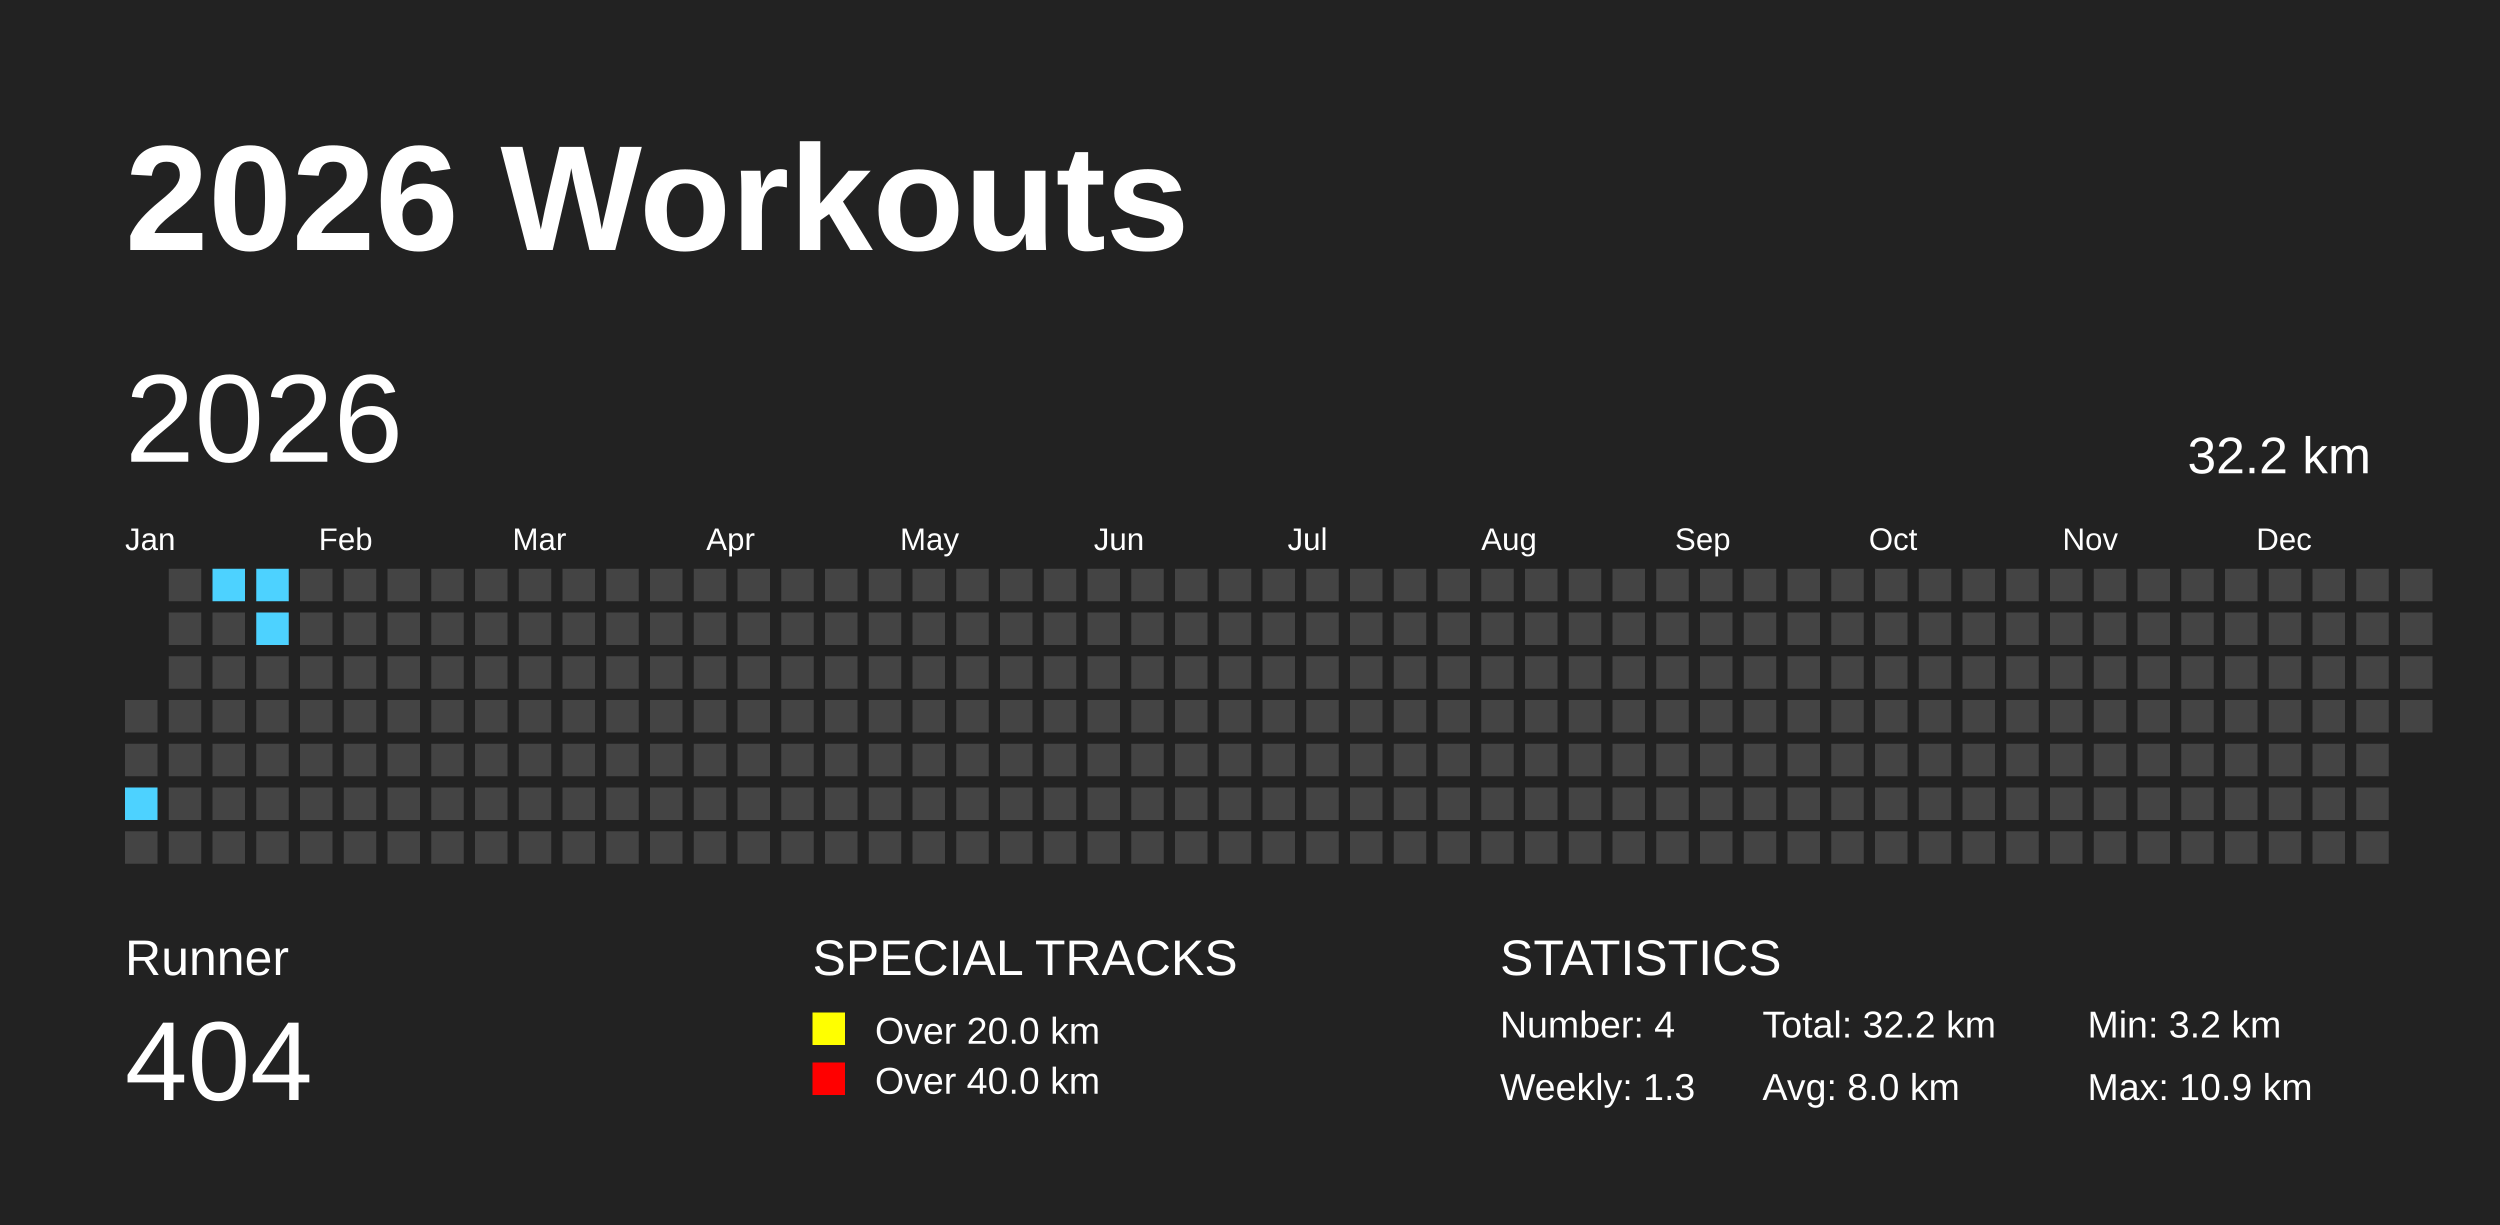
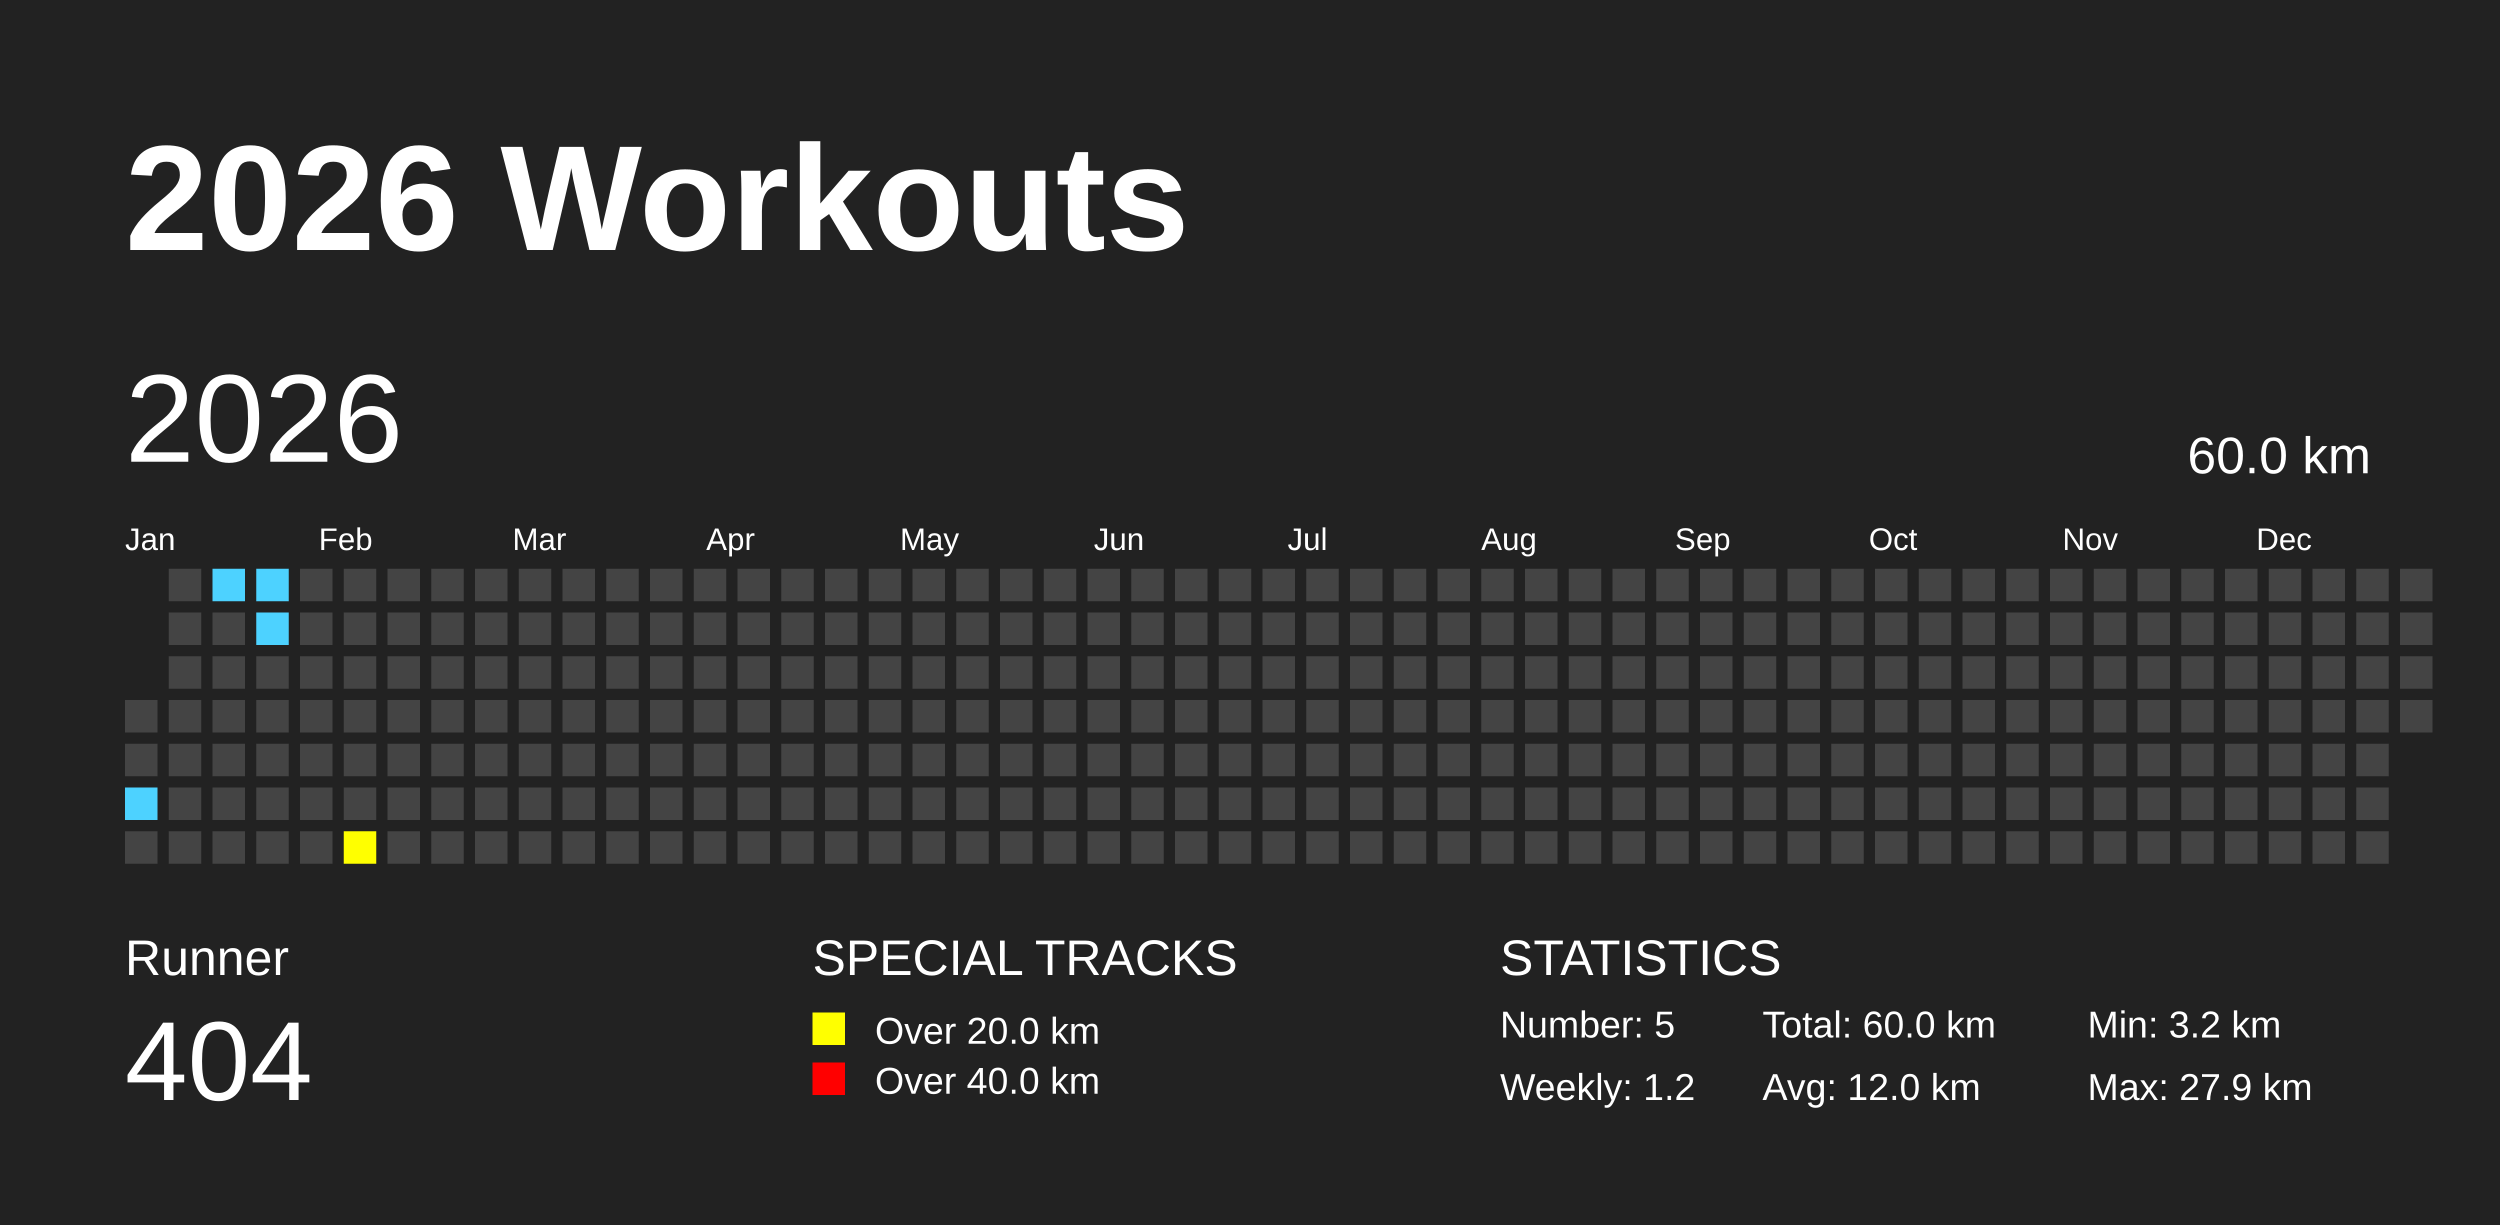
<svg xmlns="http://www.w3.org/2000/svg" baseProfile="full" height="98mm" version="1.1" viewBox="0,0,200,98" width="200mm">
  <defs />
  <rect fill="#222222" height="98" width="200" x="0" y="0" />
  <text fill="#FFFFFF" style="font-size:12px; font-family:Arial; font-weight:bold;" x="10" y="20">2026 Workouts</text>
  <text fill="#FFFFFF" style="font-size:4px; font-family:Arial" x="10" y="78">Runner</text>
  <text fill="#FFFFFF" style="font-size:9px; font-family:Arial" x="10" y="88">404</text>
  <text fill="#FFFFFF" style="font-size:4px; font-family:Arial" x="65" y="78">SPECIAL TRACKS</text>
  <rect fill="yellow" height="2.6" width="2.6" x="65" y="81" />
  <text fill="#FFFFFF" style="font-size:3px; font-family:Arial" x="70" y="83.5">Over 20.0 km</text>
  <rect fill="red" height="2.6" width="2.6" x="65" y="85" />
  <text fill="#FFFFFF" style="font-size:3px; font-family:Arial" x="70" y="87.5">Over 40.0 km</text>
  <text fill="#FFFFFF" style="font-size:4px; font-family:Arial" x="120" y="78">STATISTICS</text>
-   <text fill="#FFFFFF" style="font-size:3px; font-family:Arial" x="120" y="83">Number: 4</text>
-   <text fill="#FFFFFF" style="font-size:3px; font-family:Arial" x="120" y="88">Weekly: 1.3</text>
-   <text fill="#FFFFFF" style="font-size:3px; font-family:Arial" x="141" y="83">Total: 32.2 km</text>
-   <text fill="#FFFFFF" style="font-size:3px; font-family:Arial" x="141" y="88">Avg: 8.0 km</text>
+   <text fill="#FFFFFF" style="font-size:3px; font-family:Arial" x="120" y="83">Number: 5</text>
+   <text fill="#FFFFFF" style="font-size:3px; font-family:Arial" x="120" y="88">Weekly: 1.2</text>
+   <text fill="#FFFFFF" style="font-size:3px; font-family:Arial" x="141" y="83">Total: 60.0 km</text>
+   <text fill="#FFFFFF" style="font-size:3px; font-family:Arial" x="141" y="88">Avg: 12.0 km</text>
  <text fill="#FFFFFF" style="font-size:3px; font-family:Arial" x="167" y="83">Min: 3.2 km</text>
-   <text fill="#FFFFFF" style="font-size:3px; font-family:Arial" x="167" y="88">Max: 10.9 km</text>
+   <text fill="#FFFFFF" style="font-size:3px; font-family:Arial" x="167" y="88">Max: 27.9 km</text>
  <text dominant-baseline="hanging" fill="#FFFFFF" style="font-size:10.0px; font-family:Arial;" x="10" y="30">2026</text>
-   <text dominant-baseline="hanging" fill="#FFFFFF" style="font-size:4.125px; font-family:Arial;" x="175" y="35">32.2 km</text>
+   <text dominant-baseline="hanging" fill="#FFFFFF" style="font-size:4.125px; font-family:Arial;" x="175" y="35">60.0 km</text>
  <text fill="#FFFFFF" style="font-size:2.5px; font-family:Arial" x="10.0" y="44">Jan</text>
  <text fill="#FFFFFF" style="font-size:2.5px; font-family:Arial" x="25.5" y="44">Feb</text>
  <text fill="#FFFFFF" style="font-size:2.5px; font-family:Arial" x="41.0" y="44">Mar</text>
  <text fill="#FFFFFF" style="font-size:2.5px; font-family:Arial" x="56.5" y="44">Apr</text>
  <text fill="#FFFFFF" style="font-size:2.5px; font-family:Arial" x="72.0" y="44">May</text>
  <text fill="#FFFFFF" style="font-size:2.5px; font-family:Arial" x="87.5" y="44">Jun</text>
  <text fill="#FFFFFF" style="font-size:2.5px; font-family:Arial" x="103.0" y="44">Jul</text>
  <text fill="#FFFFFF" style="font-size:2.5px; font-family:Arial" x="118.5" y="44">Aug</text>
  <text fill="#FFFFFF" style="font-size:2.5px; font-family:Arial" x="134.0" y="44">Sep</text>
  <text fill="#FFFFFF" style="font-size:2.5px; font-family:Arial" x="149.5" y="44">Oct</text>
  <text fill="#FFFFFF" style="font-size:2.5px; font-family:Arial" x="165.0" y="44">Nov</text>
  <text fill="#FFFFFF" style="font-size:2.5px; font-family:Arial" x="180.5" y="44">Dec</text>
  <rect fill="#444444" height="2.6" width="2.6" x="10.0" y="56.0" />
  <rect fill="#444444" height="2.6" width="2.6" x="10.0" y="59.5" />
  <rect fill="#4DD2FF" height="2.6" width="2.6" x="10.0" y="63.0" />
  <rect fill="#444444" height="2.6" width="2.6" x="10.0" y="66.5" />
  <rect fill="#444444" height="2.6" width="2.6" x="13.5" y="45.5" />
  <rect fill="#444444" height="2.6" width="2.6" x="13.5" y="49.0" />
  <rect fill="#444444" height="2.6" width="2.6" x="13.5" y="52.5" />
  <rect fill="#444444" height="2.6" width="2.6" x="13.5" y="56.0" />
  <rect fill="#444444" height="2.6" width="2.6" x="13.5" y="59.5" />
  <rect fill="#444444" height="2.6" width="2.6" x="13.5" y="63.0" />
  <rect fill="#444444" height="2.6" width="2.6" x="13.5" y="66.5" />
  <rect fill="#4DD2FF" height="2.6" width="2.6" x="17.0" y="45.5" />
  <rect fill="#444444" height="2.6" width="2.6" x="17.0" y="49.0" />
  <rect fill="#444444" height="2.6" width="2.6" x="17.0" y="52.5" />
  <rect fill="#444444" height="2.6" width="2.6" x="17.0" y="56.0" />
  <rect fill="#444444" height="2.6" width="2.6" x="17.0" y="59.5" />
  <rect fill="#444444" height="2.6" width="2.6" x="17.0" y="63.0" />
  <rect fill="#444444" height="2.6" width="2.6" x="17.0" y="66.5" />
  <rect fill="#4DD2FF" height="2.6" width="2.6" x="20.5" y="45.5" />
  <rect fill="#4DD2FF" height="2.6" width="2.6" x="20.5" y="49.0" />
  <rect fill="#444444" height="2.6" width="2.6" x="20.5" y="52.5" />
  <rect fill="#444444" height="2.6" width="2.6" x="20.5" y="56.0" />
  <rect fill="#444444" height="2.6" width="2.6" x="20.5" y="59.5" />
  <rect fill="#444444" height="2.6" width="2.6" x="20.5" y="63.0" />
  <rect fill="#444444" height="2.6" width="2.6" x="20.5" y="66.5" />
  <rect fill="#444444" height="2.6" width="2.6" x="24.0" y="45.5" />
  <rect fill="#444444" height="2.6" width="2.6" x="24.0" y="49.0" />
  <rect fill="#444444" height="2.6" width="2.6" x="24.0" y="52.5" />
  <rect fill="#444444" height="2.6" width="2.6" x="24.0" y="56.0" />
  <rect fill="#444444" height="2.6" width="2.6" x="24.0" y="59.5" />
  <rect fill="#444444" height="2.6" width="2.6" x="24.0" y="63.0" />
  <rect fill="#444444" height="2.6" width="2.6" x="24.0" y="66.5" />
  <rect fill="#444444" height="2.6" width="2.6" x="27.5" y="45.5" />
  <rect fill="#444444" height="2.6" width="2.6" x="27.5" y="49.0" />
  <rect fill="#444444" height="2.6" width="2.6" x="27.5" y="52.5" />
  <rect fill="#444444" height="2.6" width="2.6" x="27.5" y="56.0" />
  <rect fill="#444444" height="2.6" width="2.6" x="27.5" y="59.5" />
  <rect fill="#444444" height="2.6" width="2.6" x="27.5" y="63.0" />
-   <rect fill="#444444" height="2.6" width="2.6" x="27.5" y="66.5" />
+   <rect fill="yellow" height="2.6" width="2.6" x="27.5" y="66.5" />
  <rect fill="#444444" height="2.6" width="2.6" x="31.0" y="45.5" />
  <rect fill="#444444" height="2.6" width="2.6" x="31.0" y="49.0" />
  <rect fill="#444444" height="2.6" width="2.6" x="31.0" y="52.5" />
  <rect fill="#444444" height="2.6" width="2.6" x="31.0" y="56.0" />
  <rect fill="#444444" height="2.6" width="2.6" x="31.0" y="59.5" />
  <rect fill="#444444" height="2.6" width="2.6" x="31.0" y="63.0" />
  <rect fill="#444444" height="2.6" width="2.6" x="31.0" y="66.5" />
  <rect fill="#444444" height="2.6" width="2.6" x="34.5" y="45.5" />
  <rect fill="#444444" height="2.6" width="2.6" x="34.5" y="49.0" />
  <rect fill="#444444" height="2.6" width="2.6" x="34.5" y="52.5" />
  <rect fill="#444444" height="2.6" width="2.6" x="34.5" y="56.0" />
  <rect fill="#444444" height="2.6" width="2.6" x="34.5" y="59.5" />
  <rect fill="#444444" height="2.6" width="2.6" x="34.5" y="63.0" />
  <rect fill="#444444" height="2.6" width="2.6" x="34.5" y="66.5" />
  <rect fill="#444444" height="2.6" width="2.6" x="38.0" y="45.5" />
  <rect fill="#444444" height="2.6" width="2.6" x="38.0" y="49.0" />
  <rect fill="#444444" height="2.6" width="2.6" x="38.0" y="52.5" />
  <rect fill="#444444" height="2.6" width="2.6" x="38.0" y="56.0" />
  <rect fill="#444444" height="2.6" width="2.6" x="38.0" y="59.5" />
  <rect fill="#444444" height="2.6" width="2.6" x="38.0" y="63.0" />
  <rect fill="#444444" height="2.6" width="2.6" x="38.0" y="66.5" />
  <rect fill="#444444" height="2.6" width="2.6" x="41.5" y="45.5" />
  <rect fill="#444444" height="2.6" width="2.6" x="41.5" y="49.0" />
  <rect fill="#444444" height="2.6" width="2.6" x="41.5" y="52.5" />
  <rect fill="#444444" height="2.6" width="2.6" x="41.5" y="56.0" />
  <rect fill="#444444" height="2.6" width="2.6" x="41.5" y="59.5" />
  <rect fill="#444444" height="2.6" width="2.6" x="41.5" y="63.0" />
  <rect fill="#444444" height="2.6" width="2.6" x="41.5" y="66.5" />
  <rect fill="#444444" height="2.6" width="2.6" x="45.0" y="45.5" />
  <rect fill="#444444" height="2.6" width="2.6" x="45.0" y="49.0" />
  <rect fill="#444444" height="2.6" width="2.6" x="45.0" y="52.5" />
  <rect fill="#444444" height="2.6" width="2.6" x="45.0" y="56.0" />
  <rect fill="#444444" height="2.6" width="2.6" x="45.0" y="59.5" />
  <rect fill="#444444" height="2.6" width="2.6" x="45.0" y="63.0" />
  <rect fill="#444444" height="2.6" width="2.6" x="45.0" y="66.5" />
  <rect fill="#444444" height="2.6" width="2.6" x="48.5" y="45.5" />
  <rect fill="#444444" height="2.6" width="2.6" x="48.5" y="49.0" />
  <rect fill="#444444" height="2.6" width="2.6" x="48.5" y="52.5" />
  <rect fill="#444444" height="2.6" width="2.6" x="48.5" y="56.0" />
  <rect fill="#444444" height="2.6" width="2.6" x="48.5" y="59.5" />
  <rect fill="#444444" height="2.6" width="2.6" x="48.5" y="63.0" />
  <rect fill="#444444" height="2.6" width="2.6" x="48.5" y="66.5" />
  <rect fill="#444444" height="2.6" width="2.6" x="52.0" y="45.5" />
  <rect fill="#444444" height="2.6" width="2.6" x="52.0" y="49.0" />
  <rect fill="#444444" height="2.6" width="2.6" x="52.0" y="52.5" />
  <rect fill="#444444" height="2.6" width="2.6" x="52.0" y="56.0" />
  <rect fill="#444444" height="2.6" width="2.6" x="52.0" y="59.5" />
  <rect fill="#444444" height="2.6" width="2.6" x="52.0" y="63.0" />
  <rect fill="#444444" height="2.6" width="2.6" x="52.0" y="66.5" />
  <rect fill="#444444" height="2.6" width="2.6" x="55.5" y="45.5" />
  <rect fill="#444444" height="2.6" width="2.6" x="55.5" y="49.0" />
  <rect fill="#444444" height="2.6" width="2.6" x="55.5" y="52.5" />
  <rect fill="#444444" height="2.6" width="2.6" x="55.5" y="56.0" />
  <rect fill="#444444" height="2.6" width="2.6" x="55.5" y="59.5" />
  <rect fill="#444444" height="2.6" width="2.6" x="55.5" y="63.0" />
  <rect fill="#444444" height="2.6" width="2.6" x="55.5" y="66.5" />
  <rect fill="#444444" height="2.6" width="2.6" x="59.0" y="45.5" />
  <rect fill="#444444" height="2.6" width="2.6" x="59.0" y="49.0" />
  <rect fill="#444444" height="2.6" width="2.6" x="59.0" y="52.5" />
  <rect fill="#444444" height="2.6" width="2.6" x="59.0" y="56.0" />
  <rect fill="#444444" height="2.6" width="2.6" x="59.0" y="59.5" />
  <rect fill="#444444" height="2.6" width="2.6" x="59.0" y="63.0" />
  <rect fill="#444444" height="2.6" width="2.6" x="59.0" y="66.5" />
  <rect fill="#444444" height="2.6" width="2.6" x="62.5" y="45.5" />
  <rect fill="#444444" height="2.6" width="2.6" x="62.5" y="49.0" />
  <rect fill="#444444" height="2.6" width="2.6" x="62.5" y="52.5" />
  <rect fill="#444444" height="2.6" width="2.6" x="62.5" y="56.0" />
  <rect fill="#444444" height="2.6" width="2.6" x="62.5" y="59.5" />
  <rect fill="#444444" height="2.6" width="2.6" x="62.5" y="63.0" />
  <rect fill="#444444" height="2.6" width="2.6" x="62.5" y="66.5" />
  <rect fill="#444444" height="2.6" width="2.6" x="66.0" y="45.5" />
  <rect fill="#444444" height="2.6" width="2.6" x="66.0" y="49.0" />
  <rect fill="#444444" height="2.6" width="2.6" x="66.0" y="52.5" />
  <rect fill="#444444" height="2.6" width="2.6" x="66.0" y="56.0" />
  <rect fill="#444444" height="2.6" width="2.6" x="66.0" y="59.5" />
  <rect fill="#444444" height="2.6" width="2.6" x="66.0" y="63.0" />
  <rect fill="#444444" height="2.6" width="2.6" x="66.0" y="66.5" />
  <rect fill="#444444" height="2.6" width="2.6" x="69.5" y="45.5" />
  <rect fill="#444444" height="2.6" width="2.6" x="69.5" y="49.0" />
  <rect fill="#444444" height="2.6" width="2.6" x="69.5" y="52.5" />
  <rect fill="#444444" height="2.6" width="2.6" x="69.5" y="56.0" />
  <rect fill="#444444" height="2.6" width="2.6" x="69.5" y="59.5" />
  <rect fill="#444444" height="2.6" width="2.6" x="69.5" y="63.0" />
  <rect fill="#444444" height="2.6" width="2.6" x="69.5" y="66.5" />
  <rect fill="#444444" height="2.6" width="2.6" x="73.0" y="45.5" />
  <rect fill="#444444" height="2.6" width="2.6" x="73.0" y="49.0" />
  <rect fill="#444444" height="2.6" width="2.6" x="73.0" y="52.5" />
  <rect fill="#444444" height="2.6" width="2.6" x="73.0" y="56.0" />
  <rect fill="#444444" height="2.6" width="2.6" x="73.0" y="59.5" />
  <rect fill="#444444" height="2.6" width="2.6" x="73.0" y="63.0" />
  <rect fill="#444444" height="2.6" width="2.6" x="73.0" y="66.5" />
  <rect fill="#444444" height="2.6" width="2.6" x="76.5" y="45.5" />
  <rect fill="#444444" height="2.6" width="2.6" x="76.5" y="49.0" />
  <rect fill="#444444" height="2.6" width="2.6" x="76.5" y="52.5" />
  <rect fill="#444444" height="2.6" width="2.6" x="76.5" y="56.0" />
  <rect fill="#444444" height="2.6" width="2.6" x="76.5" y="59.5" />
  <rect fill="#444444" height="2.6" width="2.6" x="76.5" y="63.0" />
  <rect fill="#444444" height="2.6" width="2.6" x="76.5" y="66.5" />
  <rect fill="#444444" height="2.6" width="2.6" x="80.0" y="45.5" />
  <rect fill="#444444" height="2.6" width="2.6" x="80.0" y="49.0" />
  <rect fill="#444444" height="2.6" width="2.6" x="80.0" y="52.5" />
  <rect fill="#444444" height="2.6" width="2.6" x="80.0" y="56.0" />
  <rect fill="#444444" height="2.6" width="2.6" x="80.0" y="59.5" />
  <rect fill="#444444" height="2.6" width="2.6" x="80.0" y="63.0" />
  <rect fill="#444444" height="2.6" width="2.6" x="80.0" y="66.5" />
  <rect fill="#444444" height="2.6" width="2.6" x="83.5" y="45.5" />
  <rect fill="#444444" height="2.6" width="2.6" x="83.5" y="49.0" />
  <rect fill="#444444" height="2.6" width="2.6" x="83.5" y="52.5" />
  <rect fill="#444444" height="2.6" width="2.6" x="83.5" y="56.0" />
  <rect fill="#444444" height="2.6" width="2.6" x="83.5" y="59.5" />
  <rect fill="#444444" height="2.6" width="2.6" x="83.5" y="63.0" />
  <rect fill="#444444" height="2.6" width="2.6" x="83.5" y="66.5" />
  <rect fill="#444444" height="2.6" width="2.6" x="87.0" y="45.5" />
  <rect fill="#444444" height="2.6" width="2.6" x="87.0" y="49.0" />
  <rect fill="#444444" height="2.6" width="2.6" x="87.0" y="52.5" />
  <rect fill="#444444" height="2.6" width="2.6" x="87.0" y="56.0" />
  <rect fill="#444444" height="2.6" width="2.6" x="87.0" y="59.5" />
  <rect fill="#444444" height="2.6" width="2.6" x="87.0" y="63.0" />
  <rect fill="#444444" height="2.6" width="2.6" x="87.0" y="66.5" />
  <rect fill="#444444" height="2.6" width="2.6" x="90.5" y="45.5" />
  <rect fill="#444444" height="2.6" width="2.6" x="90.5" y="49.0" />
  <rect fill="#444444" height="2.6" width="2.6" x="90.5" y="52.5" />
  <rect fill="#444444" height="2.6" width="2.6" x="90.5" y="56.0" />
  <rect fill="#444444" height="2.6" width="2.6" x="90.5" y="59.5" />
  <rect fill="#444444" height="2.6" width="2.6" x="90.5" y="63.0" />
  <rect fill="#444444" height="2.6" width="2.6" x="90.5" y="66.5" />
  <rect fill="#444444" height="2.6" width="2.6" x="94.0" y="45.5" />
  <rect fill="#444444" height="2.6" width="2.6" x="94.0" y="49.0" />
  <rect fill="#444444" height="2.6" width="2.6" x="94.0" y="52.5" />
  <rect fill="#444444" height="2.6" width="2.6" x="94.0" y="56.0" />
  <rect fill="#444444" height="2.6" width="2.6" x="94.0" y="59.5" />
  <rect fill="#444444" height="2.6" width="2.6" x="94.0" y="63.0" />
  <rect fill="#444444" height="2.6" width="2.6" x="94.0" y="66.5" />
  <rect fill="#444444" height="2.6" width="2.6" x="97.5" y="45.5" />
  <rect fill="#444444" height="2.6" width="2.6" x="97.5" y="49.0" />
  <rect fill="#444444" height="2.6" width="2.6" x="97.5" y="52.5" />
  <rect fill="#444444" height="2.6" width="2.6" x="97.5" y="56.0" />
  <rect fill="#444444" height="2.6" width="2.6" x="97.5" y="59.5" />
  <rect fill="#444444" height="2.6" width="2.6" x="97.5" y="63.0" />
  <rect fill="#444444" height="2.6" width="2.6" x="97.5" y="66.5" />
  <rect fill="#444444" height="2.6" width="2.6" x="101.0" y="45.5" />
  <rect fill="#444444" height="2.6" width="2.6" x="101.0" y="49.0" />
  <rect fill="#444444" height="2.6" width="2.6" x="101.0" y="52.5" />
  <rect fill="#444444" height="2.6" width="2.6" x="101.0" y="56.0" />
  <rect fill="#444444" height="2.6" width="2.6" x="101.0" y="59.5" />
  <rect fill="#444444" height="2.6" width="2.6" x="101.0" y="63.0" />
  <rect fill="#444444" height="2.6" width="2.6" x="101.0" y="66.5" />
  <rect fill="#444444" height="2.6" width="2.6" x="104.5" y="45.5" />
  <rect fill="#444444" height="2.6" width="2.6" x="104.5" y="49.0" />
  <rect fill="#444444" height="2.6" width="2.6" x="104.5" y="52.5" />
  <rect fill="#444444" height="2.6" width="2.6" x="104.5" y="56.0" />
  <rect fill="#444444" height="2.6" width="2.6" x="104.5" y="59.5" />
  <rect fill="#444444" height="2.6" width="2.6" x="104.5" y="63.0" />
  <rect fill="#444444" height="2.6" width="2.6" x="104.5" y="66.5" />
  <rect fill="#444444" height="2.6" width="2.6" x="108.0" y="45.5" />
  <rect fill="#444444" height="2.6" width="2.6" x="108.0" y="49.0" />
  <rect fill="#444444" height="2.6" width="2.6" x="108.0" y="52.5" />
  <rect fill="#444444" height="2.6" width="2.6" x="108.0" y="56.0" />
  <rect fill="#444444" height="2.6" width="2.6" x="108.0" y="59.5" />
  <rect fill="#444444" height="2.6" width="2.6" x="108.0" y="63.0" />
  <rect fill="#444444" height="2.6" width="2.6" x="108.0" y="66.5" />
  <rect fill="#444444" height="2.6" width="2.6" x="111.5" y="45.5" />
  <rect fill="#444444" height="2.6" width="2.6" x="111.5" y="49.0" />
  <rect fill="#444444" height="2.6" width="2.6" x="111.5" y="52.5" />
  <rect fill="#444444" height="2.6" width="2.6" x="111.5" y="56.0" />
  <rect fill="#444444" height="2.6" width="2.6" x="111.5" y="59.5" />
  <rect fill="#444444" height="2.6" width="2.6" x="111.5" y="63.0" />
  <rect fill="#444444" height="2.6" width="2.6" x="111.5" y="66.5" />
  <rect fill="#444444" height="2.6" width="2.6" x="115.0" y="45.5" />
  <rect fill="#444444" height="2.6" width="2.6" x="115.0" y="49.0" />
  <rect fill="#444444" height="2.6" width="2.6" x="115.0" y="52.5" />
  <rect fill="#444444" height="2.6" width="2.6" x="115.0" y="56.0" />
  <rect fill="#444444" height="2.6" width="2.6" x="115.0" y="59.5" />
  <rect fill="#444444" height="2.6" width="2.6" x="115.0" y="63.0" />
  <rect fill="#444444" height="2.6" width="2.6" x="115.0" y="66.5" />
  <rect fill="#444444" height="2.6" width="2.6" x="118.5" y="45.5" />
  <rect fill="#444444" height="2.6" width="2.6" x="118.5" y="49.0" />
  <rect fill="#444444" height="2.6" width="2.6" x="118.5" y="52.5" />
  <rect fill="#444444" height="2.6" width="2.6" x="118.5" y="56.0" />
  <rect fill="#444444" height="2.6" width="2.6" x="118.5" y="59.5" />
  <rect fill="#444444" height="2.6" width="2.6" x="118.5" y="63.0" />
  <rect fill="#444444" height="2.6" width="2.6" x="118.5" y="66.5" />
  <rect fill="#444444" height="2.6" width="2.6" x="122.0" y="45.5" />
  <rect fill="#444444" height="2.6" width="2.6" x="122.0" y="49.0" />
  <rect fill="#444444" height="2.6" width="2.6" x="122.0" y="52.5" />
  <rect fill="#444444" height="2.6" width="2.6" x="122.0" y="56.0" />
  <rect fill="#444444" height="2.6" width="2.6" x="122.0" y="59.5" />
  <rect fill="#444444" height="2.6" width="2.6" x="122.0" y="63.0" />
  <rect fill="#444444" height="2.6" width="2.6" x="122.0" y="66.5" />
  <rect fill="#444444" height="2.6" width="2.6" x="125.5" y="45.5" />
  <rect fill="#444444" height="2.6" width="2.6" x="125.5" y="49.0" />
  <rect fill="#444444" height="2.6" width="2.6" x="125.5" y="52.5" />
  <rect fill="#444444" height="2.6" width="2.6" x="125.5" y="56.0" />
  <rect fill="#444444" height="2.6" width="2.6" x="125.5" y="59.5" />
  <rect fill="#444444" height="2.6" width="2.6" x="125.5" y="63.0" />
  <rect fill="#444444" height="2.6" width="2.6" x="125.5" y="66.5" />
  <rect fill="#444444" height="2.6" width="2.6" x="129.0" y="45.5" />
  <rect fill="#444444" height="2.6" width="2.6" x="129.0" y="49.0" />
  <rect fill="#444444" height="2.6" width="2.6" x="129.0" y="52.5" />
  <rect fill="#444444" height="2.6" width="2.6" x="129.0" y="56.0" />
  <rect fill="#444444" height="2.6" width="2.6" x="129.0" y="59.5" />
  <rect fill="#444444" height="2.6" width="2.6" x="129.0" y="63.0" />
  <rect fill="#444444" height="2.6" width="2.6" x="129.0" y="66.5" />
  <rect fill="#444444" height="2.6" width="2.6" x="132.5" y="45.5" />
  <rect fill="#444444" height="2.6" width="2.6" x="132.5" y="49.0" />
  <rect fill="#444444" height="2.6" width="2.6" x="132.5" y="52.5" />
  <rect fill="#444444" height="2.6" width="2.6" x="132.5" y="56.0" />
  <rect fill="#444444" height="2.6" width="2.6" x="132.5" y="59.5" />
  <rect fill="#444444" height="2.6" width="2.6" x="132.5" y="63.0" />
  <rect fill="#444444" height="2.6" width="2.6" x="132.5" y="66.5" />
  <rect fill="#444444" height="2.6" width="2.6" x="136.0" y="45.5" />
  <rect fill="#444444" height="2.6" width="2.6" x="136.0" y="49.0" />
  <rect fill="#444444" height="2.6" width="2.6" x="136.0" y="52.5" />
  <rect fill="#444444" height="2.6" width="2.6" x="136.0" y="56.0" />
  <rect fill="#444444" height="2.6" width="2.6" x="136.0" y="59.5" />
  <rect fill="#444444" height="2.6" width="2.6" x="136.0" y="63.0" />
  <rect fill="#444444" height="2.6" width="2.6" x="136.0" y="66.5" />
  <rect fill="#444444" height="2.6" width="2.6" x="139.5" y="45.5" />
  <rect fill="#444444" height="2.6" width="2.6" x="139.5" y="49.0" />
  <rect fill="#444444" height="2.6" width="2.6" x="139.5" y="52.5" />
  <rect fill="#444444" height="2.6" width="2.6" x="139.5" y="56.0" />
  <rect fill="#444444" height="2.6" width="2.6" x="139.5" y="59.5" />
  <rect fill="#444444" height="2.6" width="2.6" x="139.5" y="63.0" />
  <rect fill="#444444" height="2.6" width="2.6" x="139.5" y="66.5" />
  <rect fill="#444444" height="2.6" width="2.6" x="143.0" y="45.5" />
  <rect fill="#444444" height="2.6" width="2.6" x="143.0" y="49.0" />
  <rect fill="#444444" height="2.6" width="2.6" x="143.0" y="52.5" />
  <rect fill="#444444" height="2.6" width="2.6" x="143.0" y="56.0" />
  <rect fill="#444444" height="2.6" width="2.6" x="143.0" y="59.5" />
  <rect fill="#444444" height="2.6" width="2.6" x="143.0" y="63.0" />
  <rect fill="#444444" height="2.6" width="2.6" x="143.0" y="66.5" />
  <rect fill="#444444" height="2.6" width="2.6" x="146.5" y="45.5" />
  <rect fill="#444444" height="2.6" width="2.6" x="146.5" y="49.0" />
  <rect fill="#444444" height="2.6" width="2.6" x="146.5" y="52.5" />
  <rect fill="#444444" height="2.6" width="2.6" x="146.5" y="56.0" />
  <rect fill="#444444" height="2.6" width="2.6" x="146.5" y="59.5" />
  <rect fill="#444444" height="2.6" width="2.6" x="146.5" y="63.0" />
  <rect fill="#444444" height="2.6" width="2.6" x="146.5" y="66.5" />
  <rect fill="#444444" height="2.6" width="2.6" x="150.0" y="45.5" />
  <rect fill="#444444" height="2.6" width="2.6" x="150.0" y="49.0" />
  <rect fill="#444444" height="2.6" width="2.6" x="150.0" y="52.5" />
  <rect fill="#444444" height="2.6" width="2.6" x="150.0" y="56.0" />
  <rect fill="#444444" height="2.6" width="2.6" x="150.0" y="59.5" />
  <rect fill="#444444" height="2.6" width="2.6" x="150.0" y="63.0" />
  <rect fill="#444444" height="2.6" width="2.6" x="150.0" y="66.5" />
  <rect fill="#444444" height="2.6" width="2.6" x="153.5" y="45.5" />
  <rect fill="#444444" height="2.6" width="2.6" x="153.5" y="49.0" />
  <rect fill="#444444" height="2.6" width="2.6" x="153.5" y="52.5" />
  <rect fill="#444444" height="2.6" width="2.6" x="153.5" y="56.0" />
  <rect fill="#444444" height="2.6" width="2.6" x="153.5" y="59.5" />
  <rect fill="#444444" height="2.6" width="2.6" x="153.5" y="63.0" />
  <rect fill="#444444" height="2.6" width="2.6" x="153.5" y="66.5" />
  <rect fill="#444444" height="2.6" width="2.6" x="157.0" y="45.5" />
  <rect fill="#444444" height="2.6" width="2.6" x="157.0" y="49.0" />
  <rect fill="#444444" height="2.6" width="2.6" x="157.0" y="52.5" />
  <rect fill="#444444" height="2.6" width="2.6" x="157.0" y="56.0" />
  <rect fill="#444444" height="2.6" width="2.6" x="157.0" y="59.5" />
  <rect fill="#444444" height="2.6" width="2.6" x="157.0" y="63.0" />
  <rect fill="#444444" height="2.6" width="2.6" x="157.0" y="66.5" />
  <rect fill="#444444" height="2.6" width="2.6" x="160.5" y="45.5" />
  <rect fill="#444444" height="2.6" width="2.6" x="160.5" y="49.0" />
  <rect fill="#444444" height="2.6" width="2.6" x="160.5" y="52.5" />
  <rect fill="#444444" height="2.6" width="2.6" x="160.5" y="56.0" />
  <rect fill="#444444" height="2.6" width="2.6" x="160.5" y="59.5" />
  <rect fill="#444444" height="2.6" width="2.6" x="160.5" y="63.0" />
  <rect fill="#444444" height="2.6" width="2.6" x="160.5" y="66.5" />
  <rect fill="#444444" height="2.6" width="2.6" x="164.0" y="45.5" />
  <rect fill="#444444" height="2.6" width="2.6" x="164.0" y="49.0" />
  <rect fill="#444444" height="2.6" width="2.6" x="164.0" y="52.5" />
  <rect fill="#444444" height="2.6" width="2.6" x="164.0" y="56.0" />
  <rect fill="#444444" height="2.6" width="2.6" x="164.0" y="59.5" />
  <rect fill="#444444" height="2.6" width="2.6" x="164.0" y="63.0" />
  <rect fill="#444444" height="2.6" width="2.6" x="164.0" y="66.5" />
  <rect fill="#444444" height="2.6" width="2.6" x="167.5" y="45.5" />
  <rect fill="#444444" height="2.6" width="2.6" x="167.5" y="49.0" />
  <rect fill="#444444" height="2.6" width="2.6" x="167.5" y="52.5" />
  <rect fill="#444444" height="2.6" width="2.6" x="167.5" y="56.0" />
  <rect fill="#444444" height="2.6" width="2.6" x="167.5" y="59.5" />
  <rect fill="#444444" height="2.6" width="2.6" x="167.5" y="63.0" />
  <rect fill="#444444" height="2.6" width="2.6" x="167.5" y="66.5" />
  <rect fill="#444444" height="2.6" width="2.6" x="171.0" y="45.5" />
  <rect fill="#444444" height="2.6" width="2.6" x="171.0" y="49.0" />
  <rect fill="#444444" height="2.6" width="2.6" x="171.0" y="52.5" />
  <rect fill="#444444" height="2.6" width="2.6" x="171.0" y="56.0" />
  <rect fill="#444444" height="2.6" width="2.6" x="171.0" y="59.5" />
  <rect fill="#444444" height="2.6" width="2.6" x="171.0" y="63.0" />
  <rect fill="#444444" height="2.6" width="2.6" x="171.0" y="66.5" />
  <rect fill="#444444" height="2.6" width="2.6" x="174.5" y="45.5" />
  <rect fill="#444444" height="2.6" width="2.6" x="174.5" y="49.0" />
  <rect fill="#444444" height="2.6" width="2.6" x="174.5" y="52.5" />
  <rect fill="#444444" height="2.6" width="2.6" x="174.5" y="56.0" />
  <rect fill="#444444" height="2.6" width="2.6" x="174.5" y="59.5" />
  <rect fill="#444444" height="2.6" width="2.6" x="174.5" y="63.0" />
  <rect fill="#444444" height="2.6" width="2.6" x="174.5" y="66.5" />
  <rect fill="#444444" height="2.6" width="2.6" x="178.0" y="45.5" />
  <rect fill="#444444" height="2.6" width="2.6" x="178.0" y="49.0" />
  <rect fill="#444444" height="2.6" width="2.6" x="178.0" y="52.5" />
  <rect fill="#444444" height="2.6" width="2.6" x="178.0" y="56.0" />
  <rect fill="#444444" height="2.6" width="2.6" x="178.0" y="59.5" />
  <rect fill="#444444" height="2.6" width="2.6" x="178.0" y="63.0" />
  <rect fill="#444444" height="2.6" width="2.6" x="178.0" y="66.5" />
  <rect fill="#444444" height="2.6" width="2.6" x="181.5" y="45.5" />
  <rect fill="#444444" height="2.6" width="2.6" x="181.5" y="49.0" />
  <rect fill="#444444" height="2.6" width="2.6" x="181.5" y="52.5" />
  <rect fill="#444444" height="2.6" width="2.6" x="181.5" y="56.0" />
  <rect fill="#444444" height="2.6" width="2.6" x="181.5" y="59.5" />
  <rect fill="#444444" height="2.6" width="2.6" x="181.5" y="63.0" />
  <rect fill="#444444" height="2.6" width="2.6" x="181.5" y="66.5" />
  <rect fill="#444444" height="2.6" width="2.6" x="185.0" y="45.5" />
  <rect fill="#444444" height="2.6" width="2.6" x="185.0" y="49.0" />
  <rect fill="#444444" height="2.6" width="2.6" x="185.0" y="52.5" />
  <rect fill="#444444" height="2.6" width="2.6" x="185.0" y="56.0" />
  <rect fill="#444444" height="2.6" width="2.6" x="185.0" y="59.5" />
  <rect fill="#444444" height="2.6" width="2.6" x="185.0" y="63.0" />
  <rect fill="#444444" height="2.6" width="2.6" x="185.0" y="66.5" />
  <rect fill="#444444" height="2.6" width="2.6" x="188.5" y="45.5" />
  <rect fill="#444444" height="2.6" width="2.6" x="188.5" y="49.0" />
  <rect fill="#444444" height="2.6" width="2.6" x="188.5" y="52.5" />
  <rect fill="#444444" height="2.6" width="2.6" x="188.5" y="56.0" />
  <rect fill="#444444" height="2.6" width="2.6" x="188.5" y="59.5" />
  <rect fill="#444444" height="2.6" width="2.6" x="188.5" y="63.0" />
  <rect fill="#444444" height="2.6" width="2.6" x="188.5" y="66.5" />
  <rect fill="#444444" height="2.6" width="2.6" x="192.0" y="45.5" />
  <rect fill="#444444" height="2.6" width="2.6" x="192.0" y="49.0" />
  <rect fill="#444444" height="2.6" width="2.6" x="192.0" y="52.5" />
  <rect fill="#444444" height="2.6" width="2.6" x="192.0" y="56.0" />
</svg>
